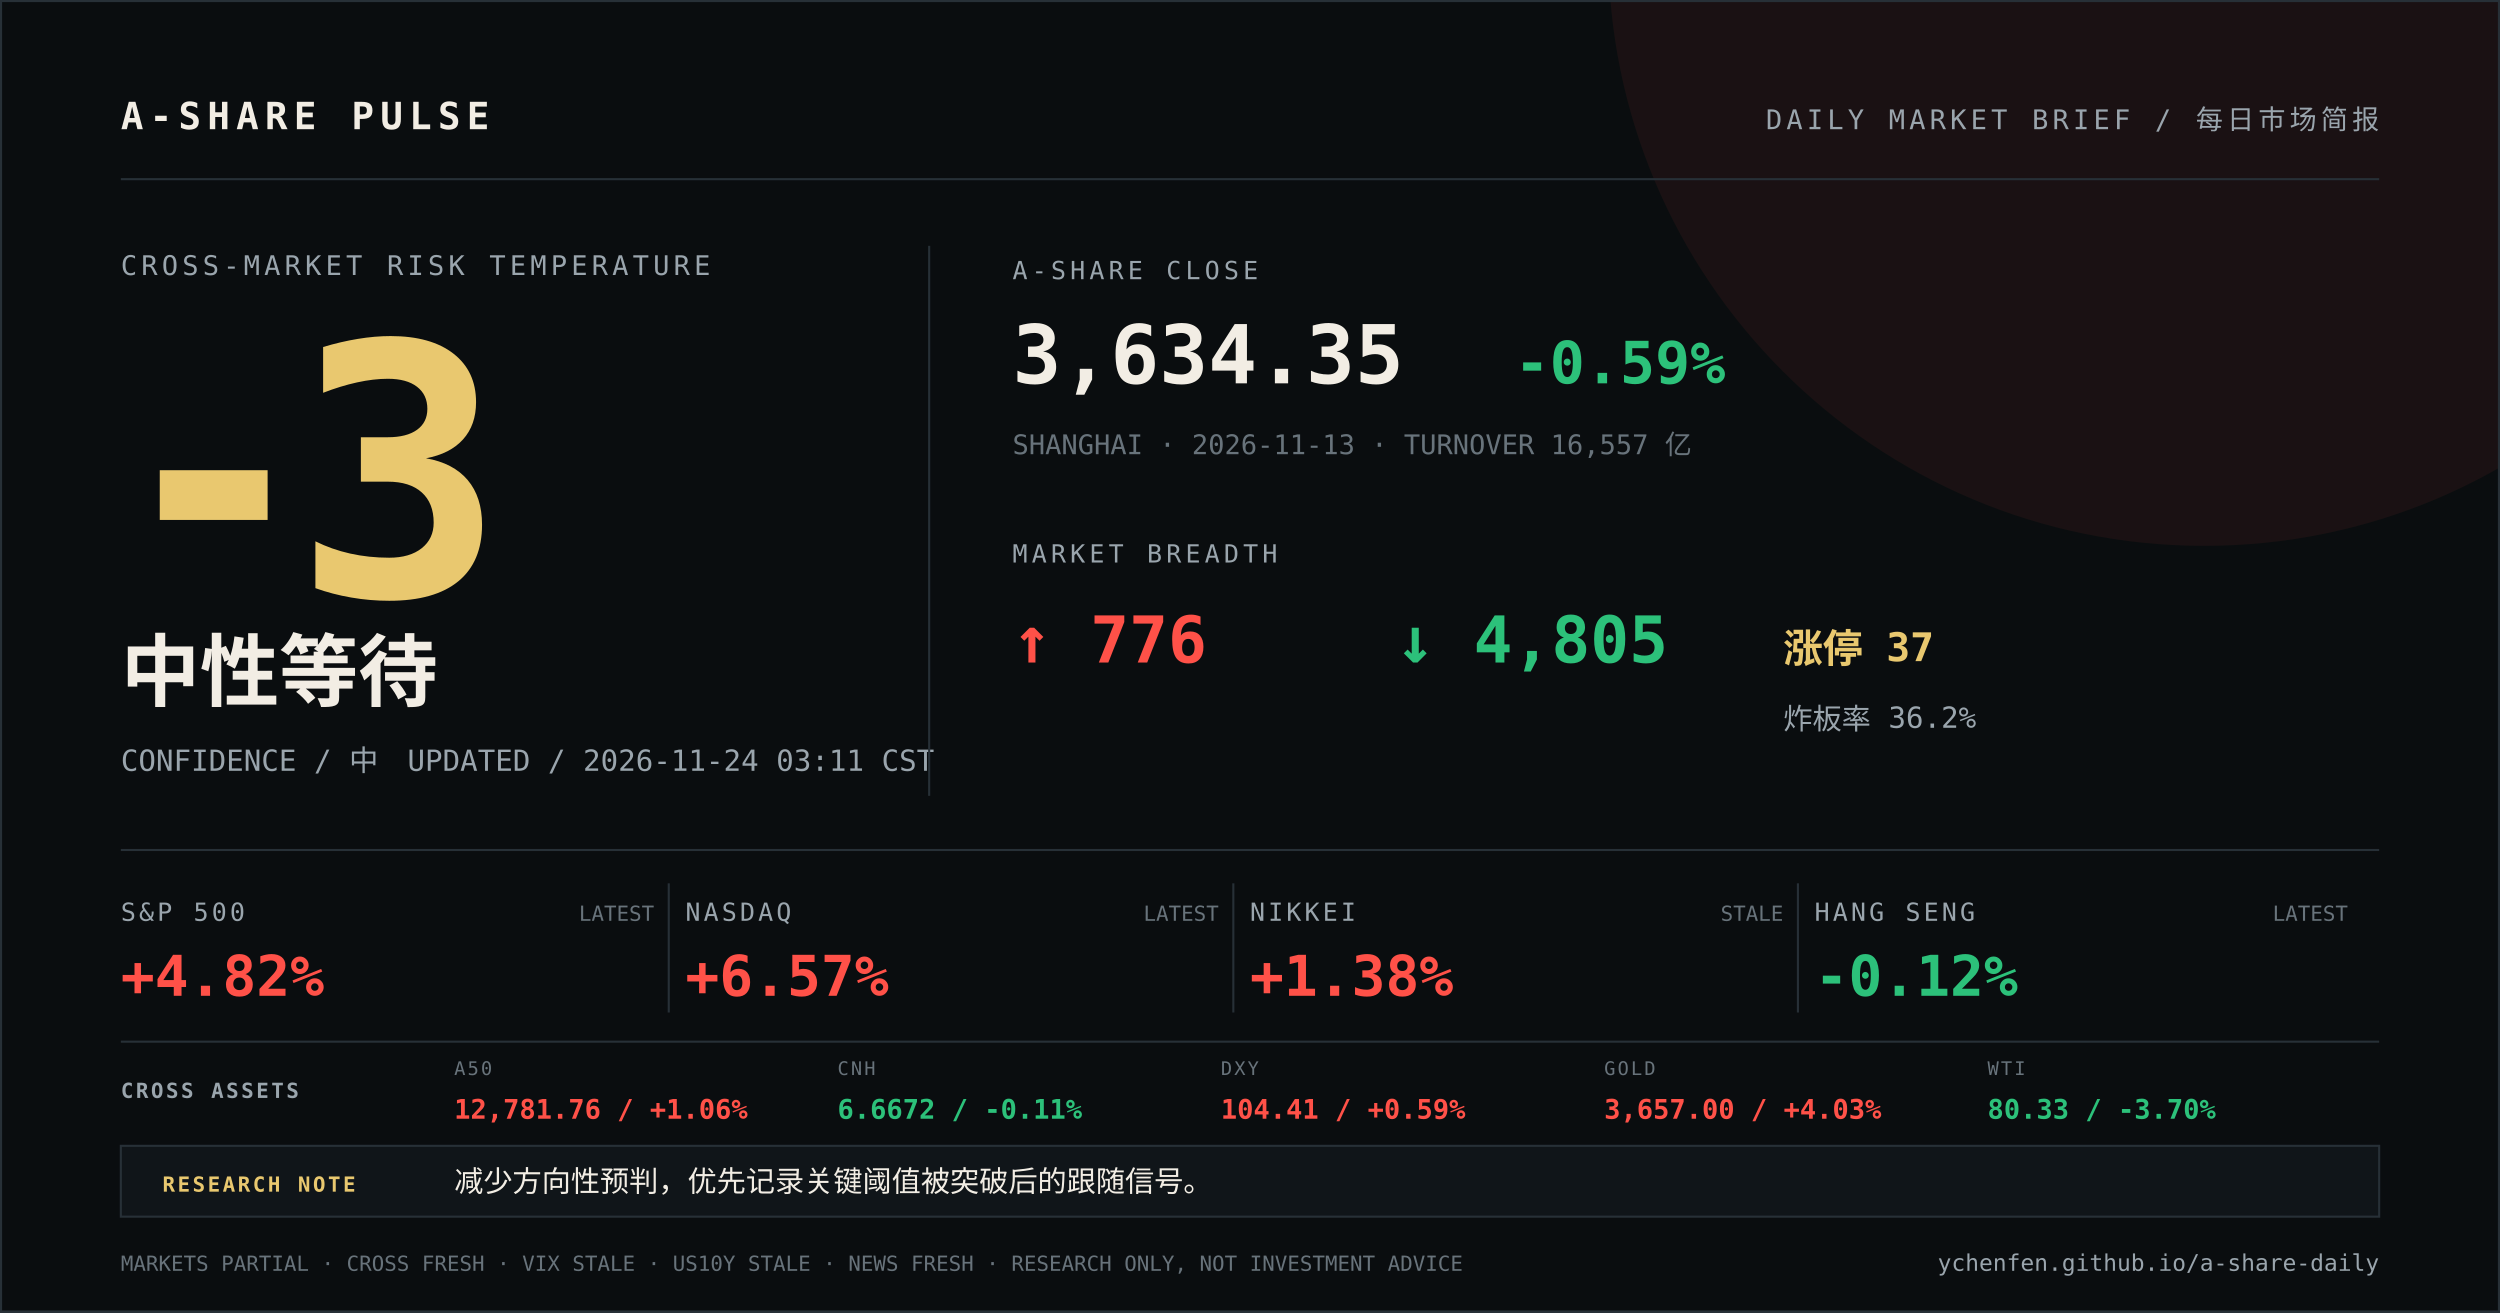
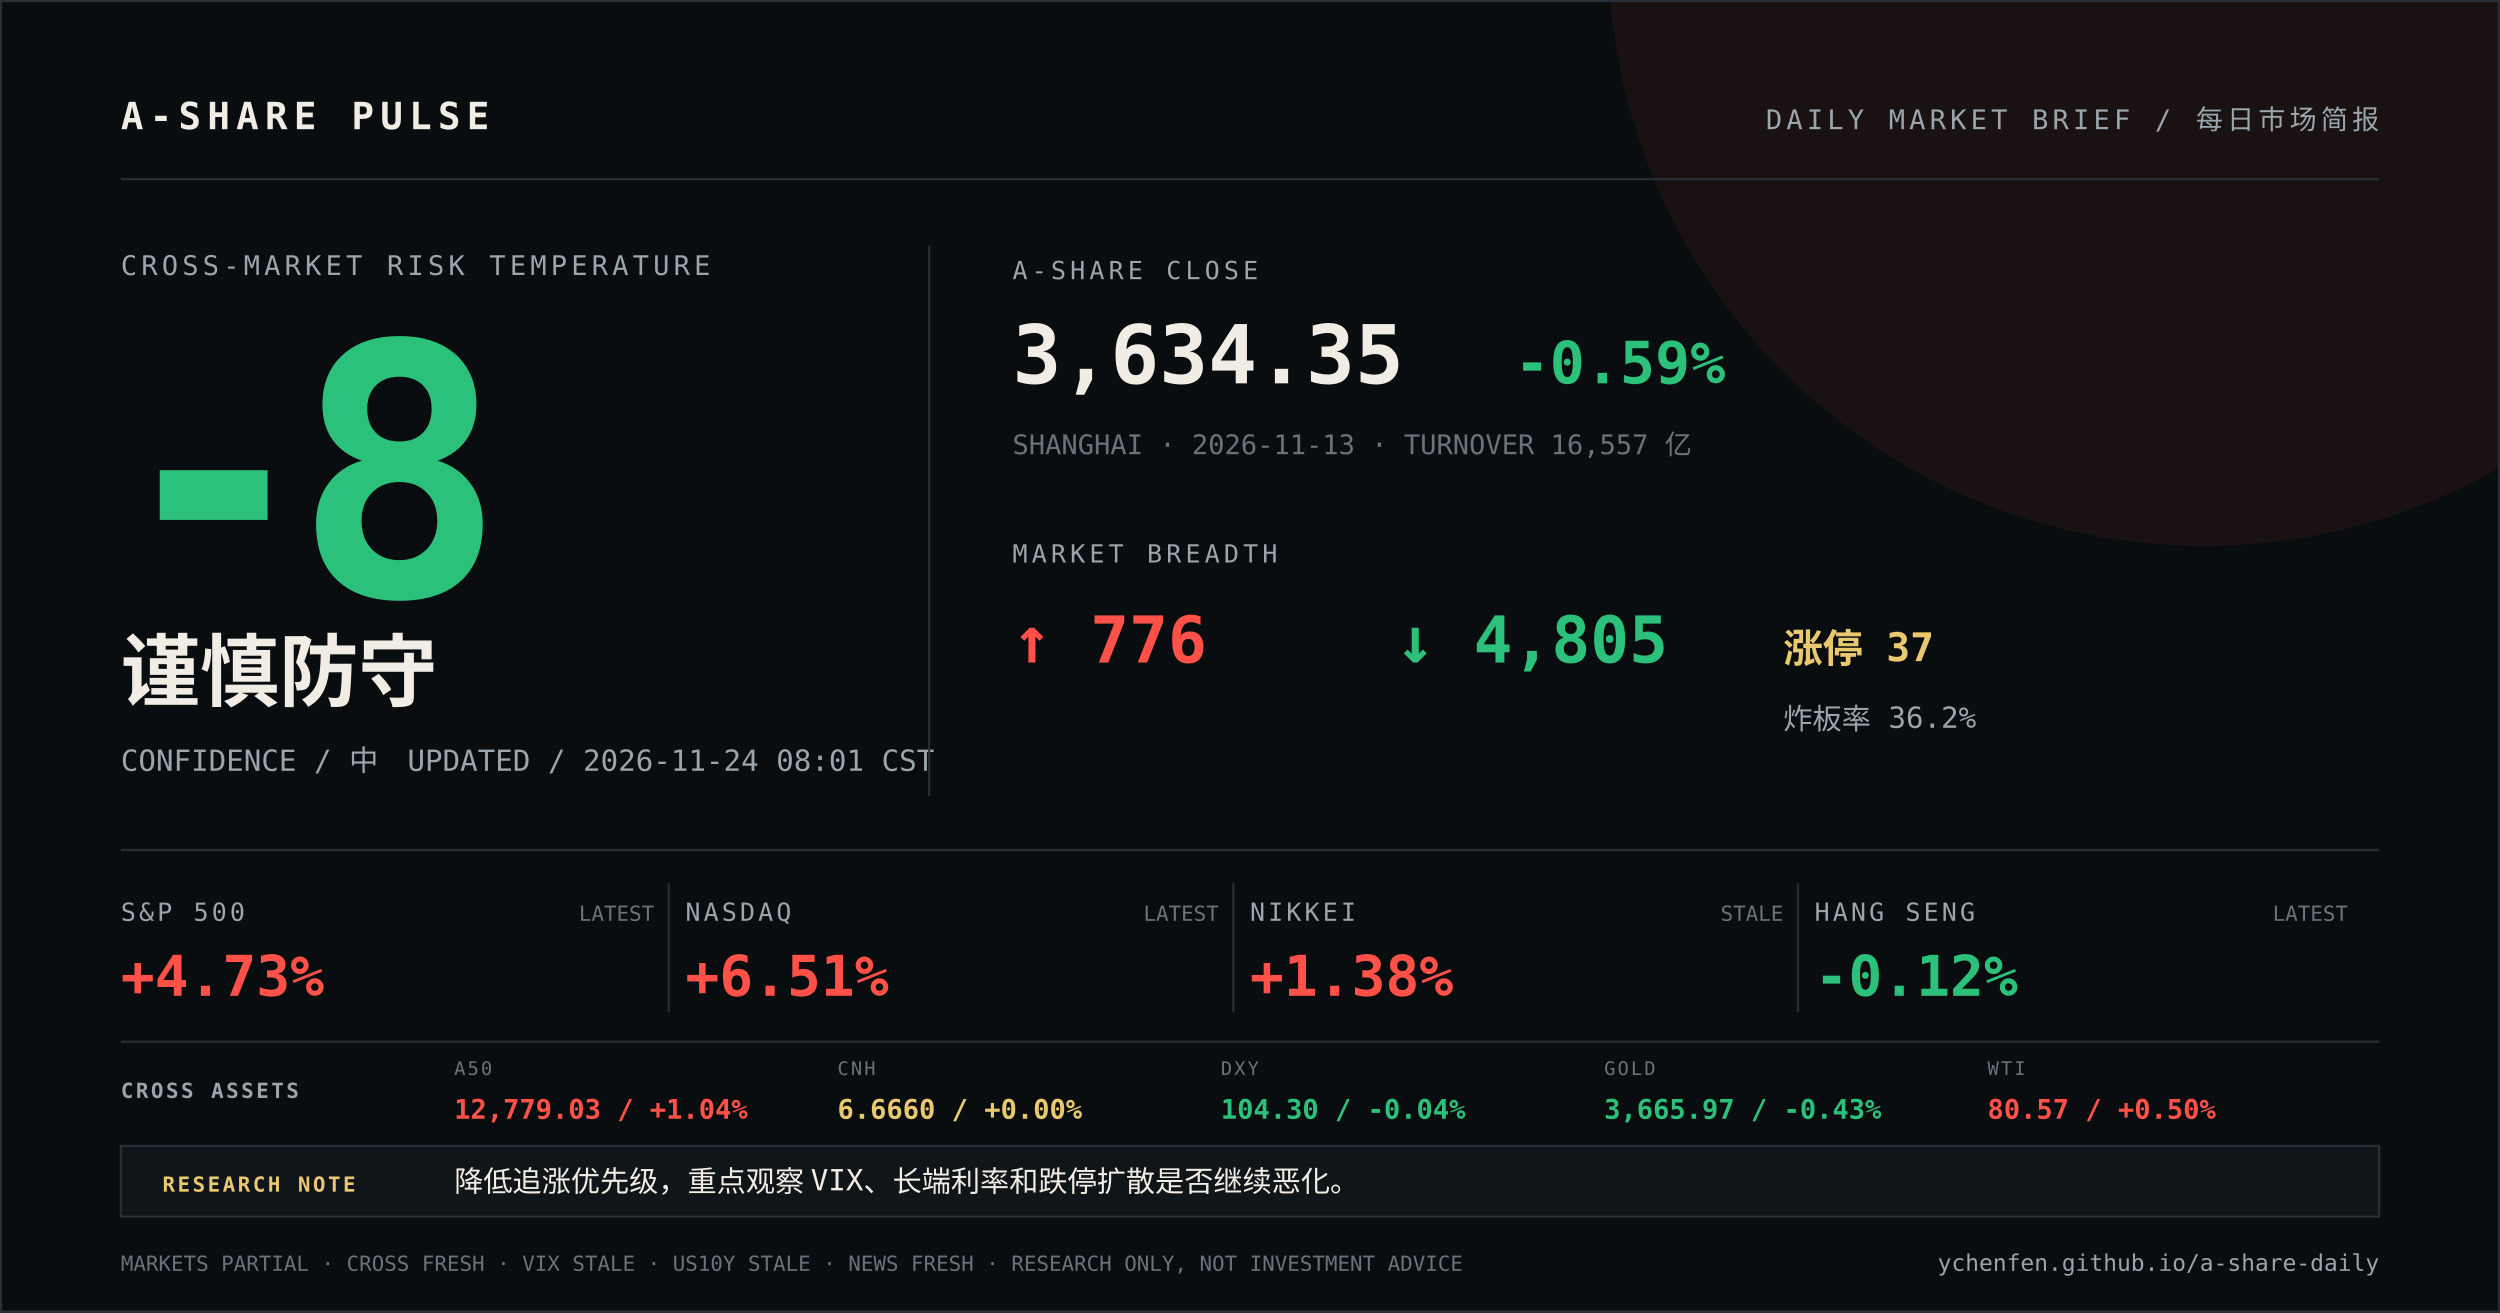
<svg xmlns="http://www.w3.org/2000/svg" width="1200" height="630" viewBox="0 0 1200 630">
  <rect width="1200" height="630" fill="#0a0d0f" />
  <circle cx="1058" cy="-24" r="286" fill="#ff5148" opacity="0.07" />
  <path d="M0 0H1200V630H0Z" fill="none" stroke="#273037" stroke-width="2" />
  <g font-family="DIN Alternate, SFMono-Regular, Menlo, monospace">
    <text x="58" y="62" fill="#f2ede4" font-size="18" font-weight="700" letter-spacing="3">A-SHARE PULSE</text>
    <text x="1142" y="62" fill="#9aa5ad" font-size="13" text-anchor="end" letter-spacing="2">DAILY MARKET BRIEF / 每日市场简报</text>
    <line x1="58" y1="86" x2="1142" y2="86" stroke="#273037" />
    <text x="58" y="132" fill="#9aa5ad" font-size="13" letter-spacing="2">CROSS-MARKET RISK TEMPERATURE</text>
-     <text x="52" y="286" fill="#e9c86f" font-size="168" font-weight="800" letter-spacing="-12">-3</text>
-     <text x="58" y="336" fill="#f2ede4" font-size="38" font-weight="700">中性等待</text>
-     <text x="58" y="370" fill="#9aa5ad" font-size="14">CONFIDENCE / 中　UPDATED / 2026-11-24 03:11 CST</text>
+     <text x="52" y="286" fill="#2cc17a" font-size="168" font-weight="800" letter-spacing="-12">-8</text>
+     <text x="58" y="336" fill="#f2ede4" font-size="38" font-weight="700">谨慎防守</text>
+     <text x="58" y="370" fill="#9aa5ad" font-size="14">CONFIDENCE / 中　UPDATED / 2026-11-24 08:01 CST</text>
    <line x1="446" y1="118" x2="446" y2="382" stroke="#273037" />
    <text x="486" y="134" fill="#9aa5ad" font-size="12" letter-spacing="2">A-SHARE CLOSE</text>
    <text x="486" y="184" fill="#f2ede4" font-size="39" font-weight="700">3,634.35</text>
    <text x="727" y="184" fill="#2cc17a" font-size="28" font-weight="700">-0.59%</text>
    <text x="486" y="218" fill="#68737b" font-size="13">SHANGHAI · 2026-11-13 · TURNOVER 16,557 亿</text>
    <text x="486" y="270" fill="#9aa5ad" font-size="12" letter-spacing="2">MARKET BREADTH</text>
    <text x="486" y="318" fill="#ff5148" font-size="31" font-weight="700">↑ 776</text>
    <text x="670" y="318" fill="#2cc17a" font-size="31" font-weight="700">↓ 4,805</text>
    <text x="856" y="318" fill="#e9c86f" font-size="19" font-weight="700">涨停 37</text>
    <text x="856" y="350" fill="#9aa5ad" font-size="14">炸板率 36.2%</text>
    <line x1="58" y1="408" x2="1142" y2="408" stroke="#273037" />
    <text x="58" y="442" fill="#9aa5ad" font-size="12" letter-spacing="1.5">S&amp;P 500</text>
-     <text x="58" y="478" fill="#ff5148" font-size="27" font-weight="700">+4.82%</text>
+     <text x="58" y="478" fill="#ff5148" font-size="27" font-weight="700">+4.73%</text>
    <text x="314" y="442" fill="#68737b" font-size="10" text-anchor="end">LATEST</text>
    <line x1="321" y1="424" x2="321" y2="486" stroke="#273037" />
    <text x="329" y="442" fill="#9aa5ad" font-size="12" letter-spacing="1.5">NASDAQ</text>
-     <text x="329" y="478" fill="#ff5148" font-size="27" font-weight="700">+6.57%</text>
+     <text x="329" y="478" fill="#ff5148" font-size="27" font-weight="700">+6.51%</text>
    <text x="585" y="442" fill="#68737b" font-size="10" text-anchor="end">LATEST</text>
    <line x1="592" y1="424" x2="592" y2="486" stroke="#273037" />
    <text x="600" y="442" fill="#9aa5ad" font-size="12" letter-spacing="1.5">NIKKEI</text>
    <text x="600" y="478" fill="#ff5148" font-size="27" font-weight="700">+1.38%</text>
    <text x="856" y="442" fill="#68737b" font-size="10" text-anchor="end">STALE</text>
    <line x1="863" y1="424" x2="863" y2="486" stroke="#273037" />
    <text x="871" y="442" fill="#9aa5ad" font-size="12" letter-spacing="1.5">HANG SENG</text>
    <text x="871" y="478" fill="#2cc17a" font-size="27" font-weight="700">-0.12%</text>
    <text x="1127" y="442" fill="#68737b" font-size="10" text-anchor="end">LATEST</text>
    <line x1="58" y1="500" x2="1142" y2="500" stroke="#273037" />
    <text x="58" y="527" fill="#9aa5ad" font-size="10" font-weight="700" letter-spacing="1.2">CROSS ASSETS</text>
    <text x="218" y="516" fill="#68737b" font-size="9" letter-spacing="1">A50</text>
-     <text x="218" y="537" fill="#ff5148" font-size="13" font-weight="700">12,781.76 / +1.06%</text>
+     <text x="218" y="537" fill="#ff5148" font-size="13" font-weight="700">12,779.03 / +1.04%</text>
    <text x="402" y="516" fill="#68737b" font-size="9" letter-spacing="1">CNH</text>
-     <text x="402" y="537" fill="#2cc17a" font-size="13" font-weight="700">6.6672 / -0.11%</text>
+     <text x="402" y="537" fill="#e9c86f" font-size="13" font-weight="700">6.6660 / +0.00%</text>
    <text x="586" y="516" fill="#68737b" font-size="9" letter-spacing="1">DXY</text>
-     <text x="586" y="537" fill="#ff5148" font-size="13" font-weight="700">104.41 / +0.59%</text>
+     <text x="586" y="537" fill="#2cc17a" font-size="13" font-weight="700">104.30 / -0.04%</text>
    <text x="770" y="516" fill="#68737b" font-size="9" letter-spacing="1">GOLD</text>
-     <text x="770" y="537" fill="#ff5148" font-size="13" font-weight="700">3,657.00 / +4.03%</text>
+     <text x="770" y="537" fill="#2cc17a" font-size="13" font-weight="700">3,665.97 / -0.43%</text>
    <text x="954" y="516" fill="#68737b" font-size="9" letter-spacing="1">WTI</text>
-     <text x="954" y="537" fill="#2cc17a" font-size="13" font-weight="700">80.33 / -3.70%</text>
+     <text x="954" y="537" fill="#ff5148" font-size="13" font-weight="700">80.57 / +0.50%</text>
    <rect x="58" y="550" width="1084" height="34" fill="#101519" stroke="#273037" />
    <text x="78" y="572" fill="#e9c86f" font-size="10" font-weight="700" letter-spacing="1.2">RESEARCH NOTE</text>
-     <text x="218" y="572" fill="#f2ede4" font-size="14">减少方向性预判，优先记录关键阈值被突破后的跟随信号。</text>
+     <text x="218" y="572" fill="#f2ede4" font-size="14">降低追涨优先级，重点观察 VIX、长端利率和跌停扩散是否继续恶化。</text>
    <text x="58" y="610" fill="#68737b" font-size="10">MARKETS PARTIAL · CROSS FRESH · VIX STALE · US10Y STALE · NEWS FRESH · RESEARCH ONLY, NOT INVESTMENT ADVICE</text>
    <text x="1142" y="610" fill="#9aa5ad" font-size="11" text-anchor="end">ychenfen.github.io/a-share-daily</text>
  </g>
</svg>
